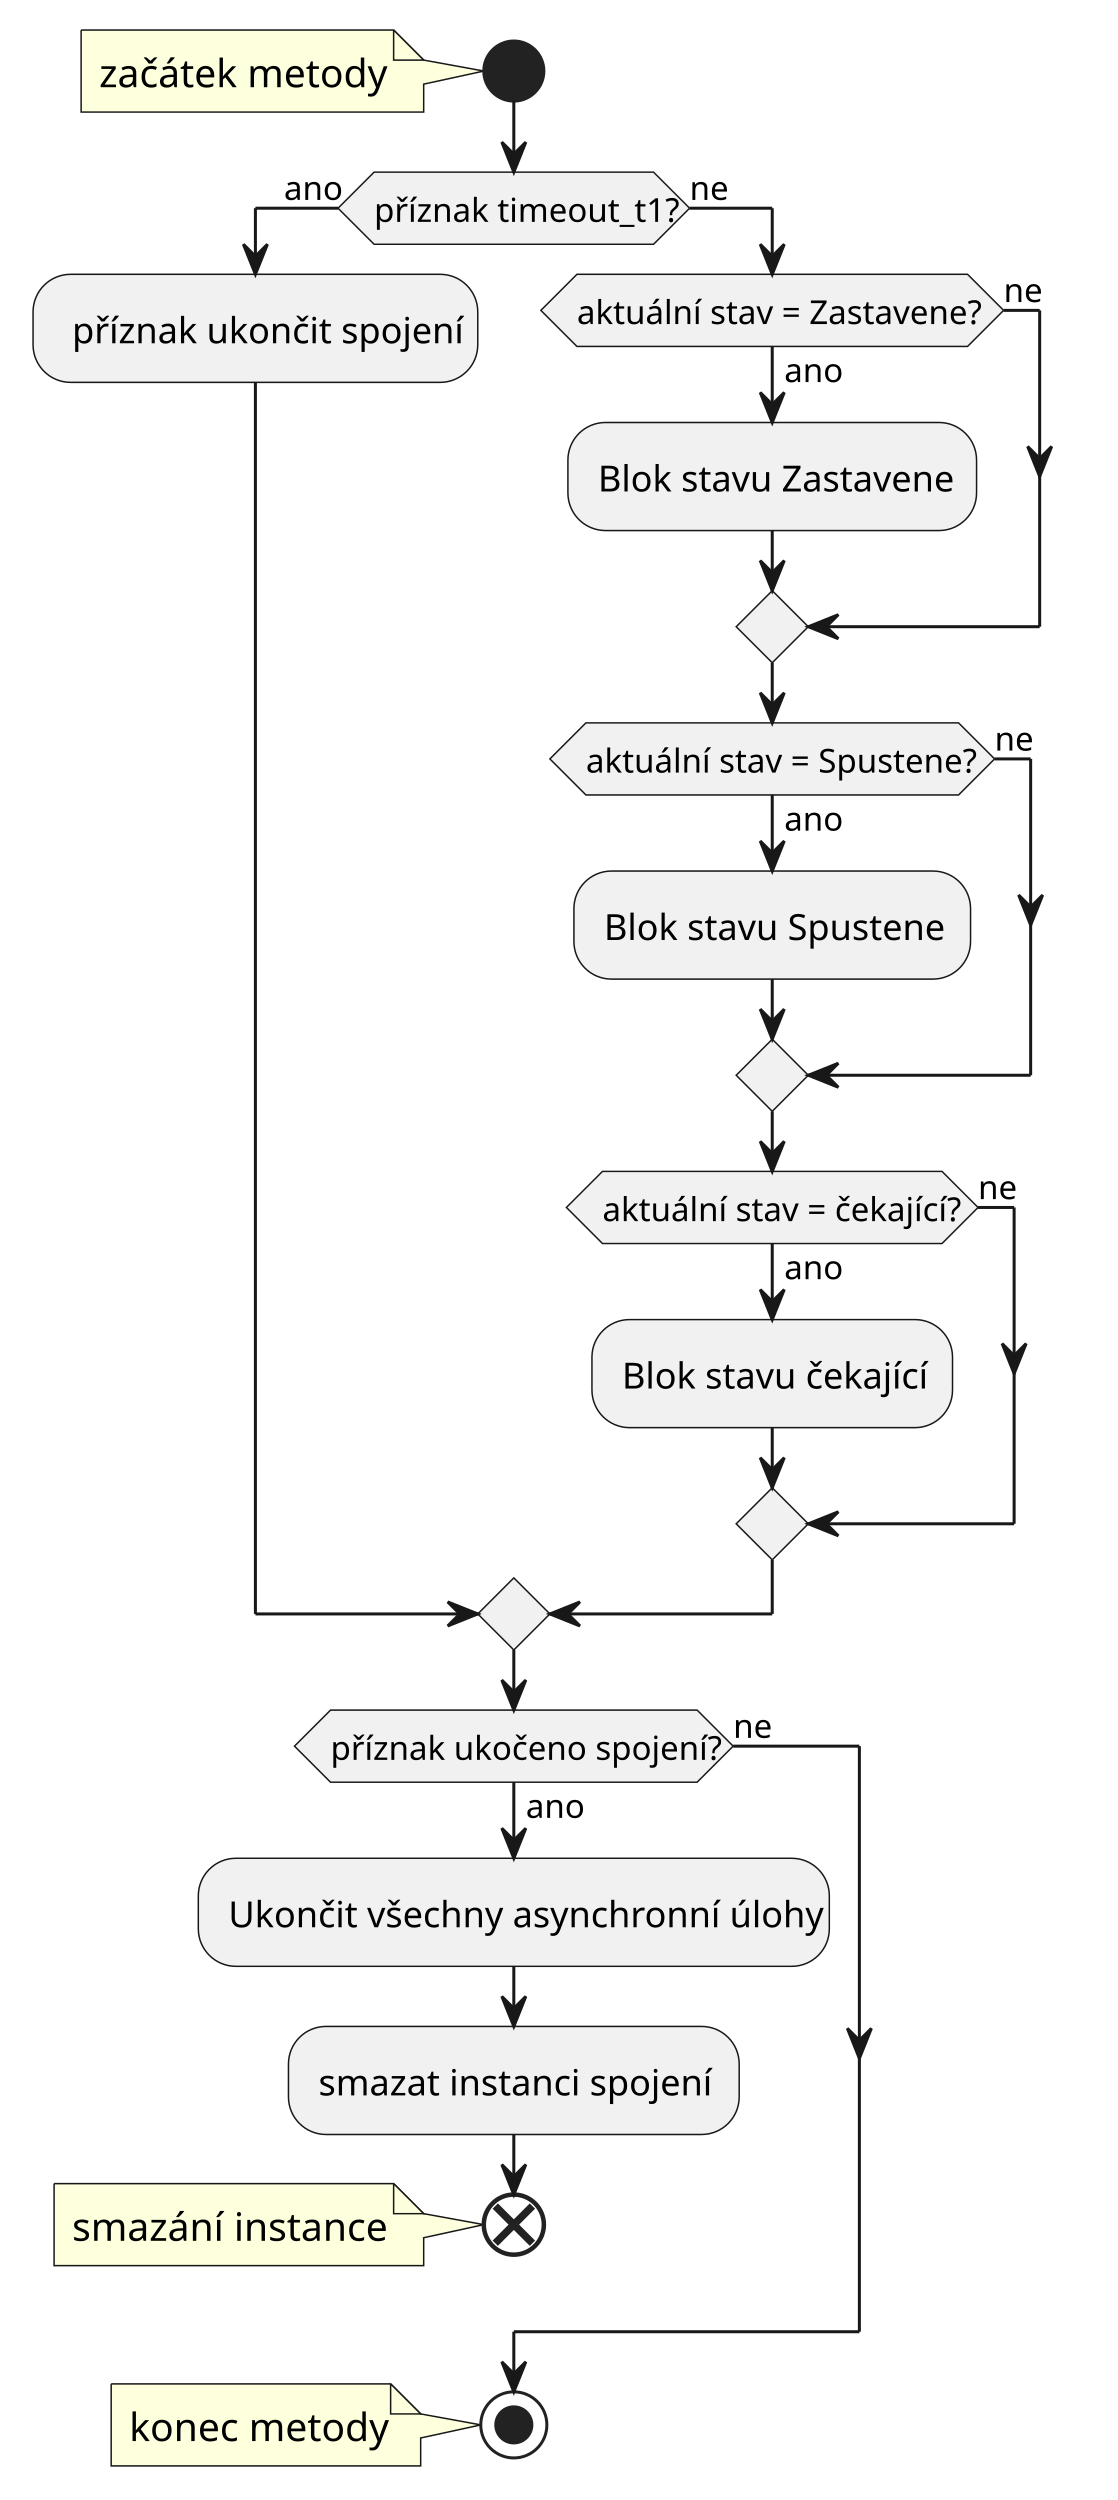
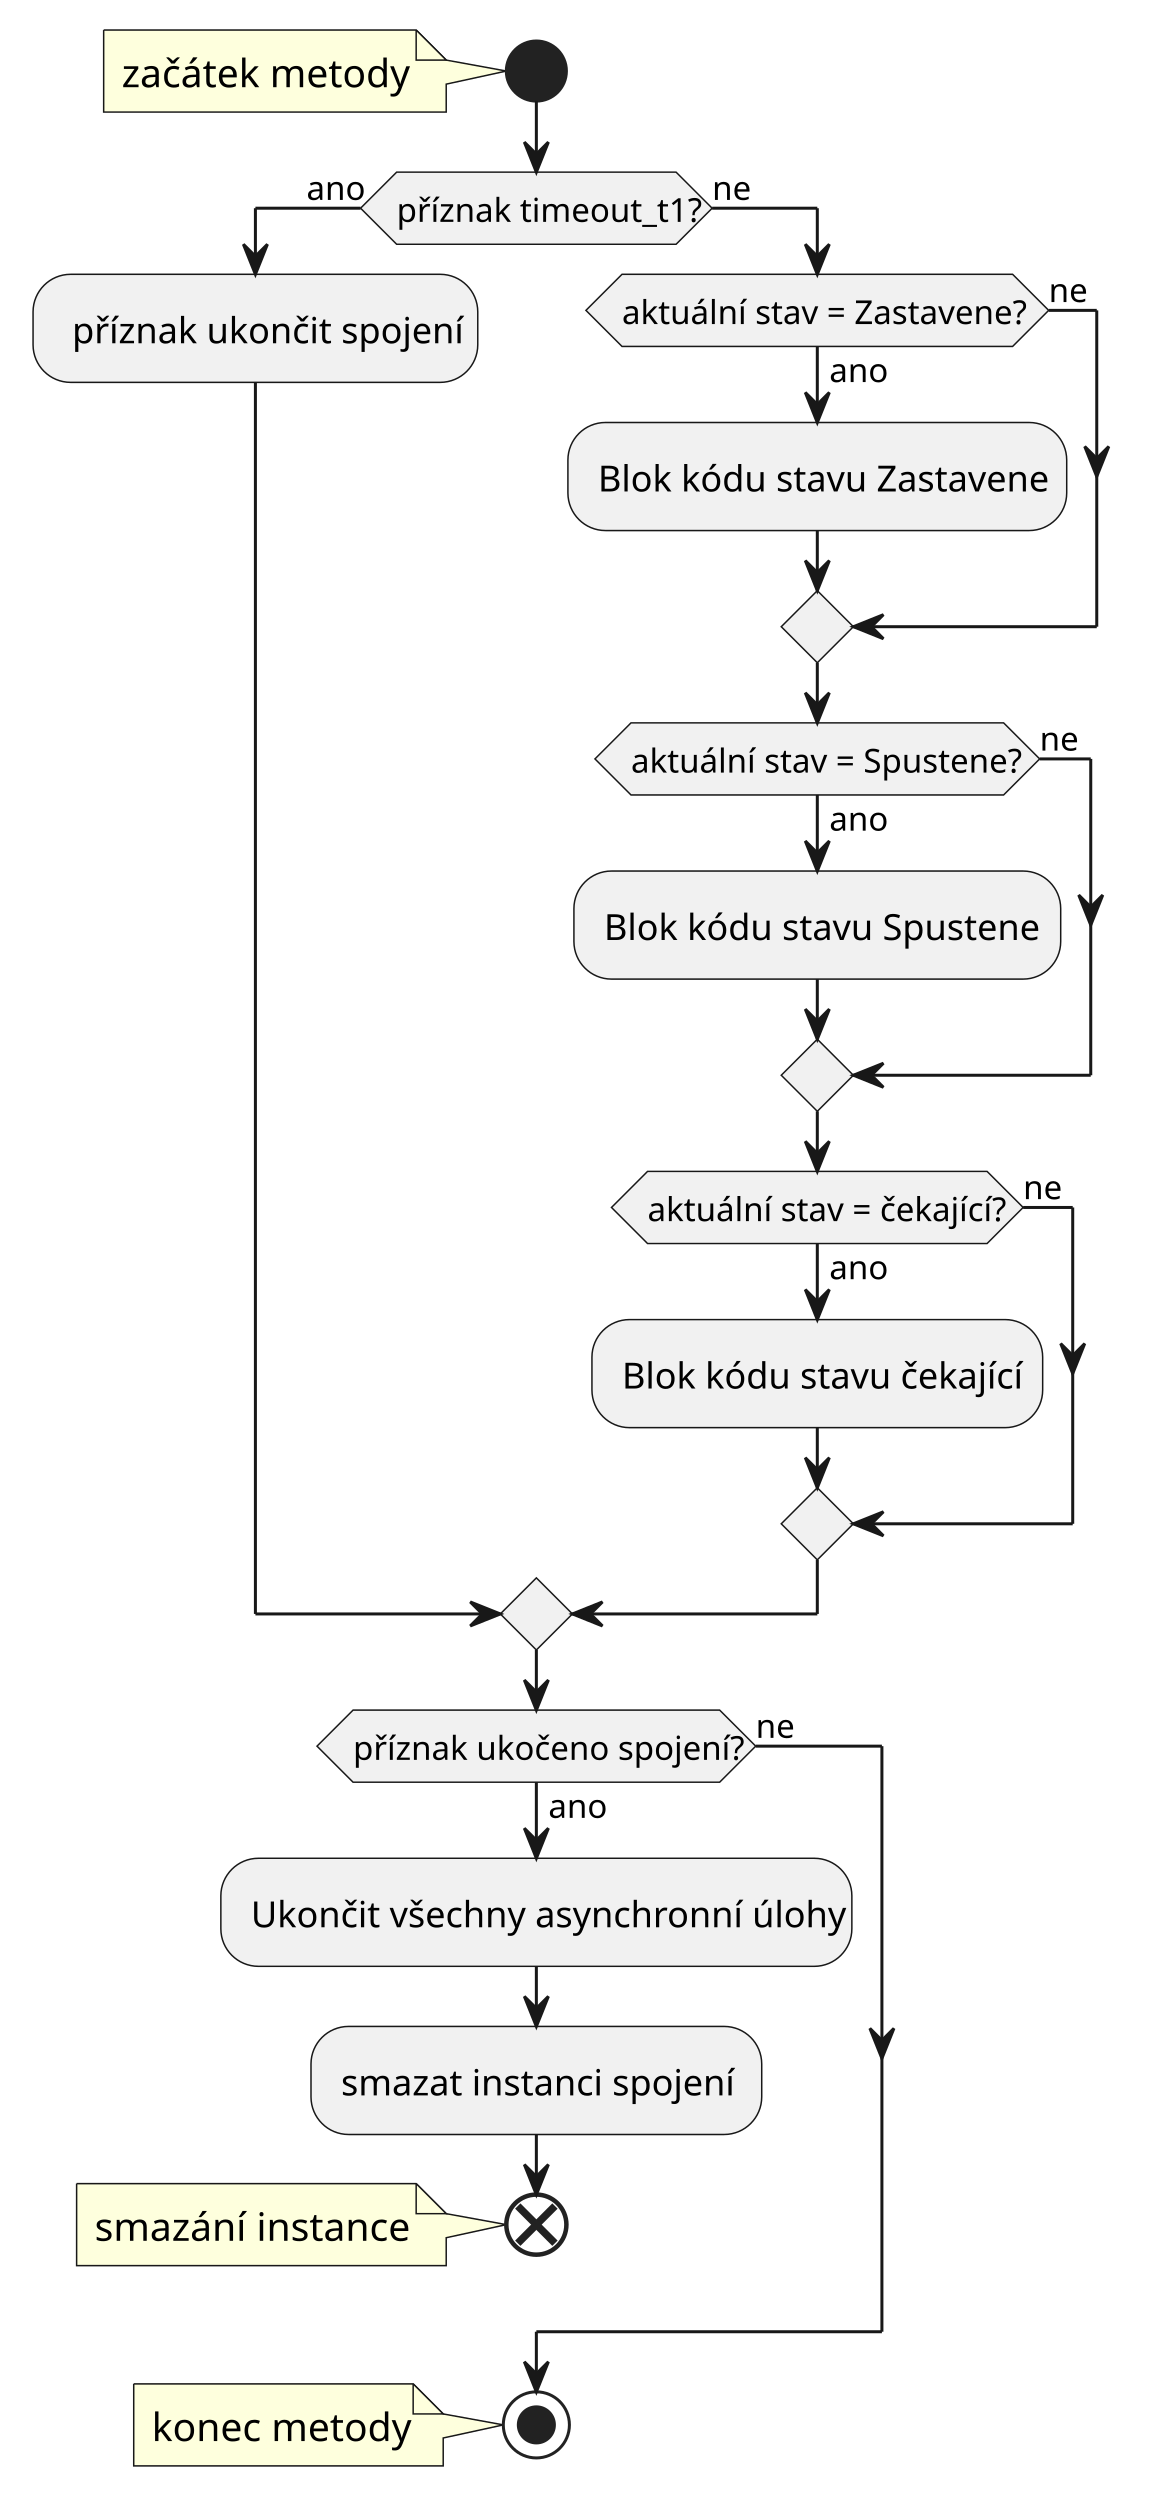
- <svg xmlns="http://www.w3.org/2000/svg" contentStyleType="text/css" height="832px" preserveAspectRatio="none" style="width:372px;height:832px;background:#FFFFFF;" version="1.1" viewBox="0 0 372 832" width="372px" zoomAndPan="magnify">
+ <svg xmlns="http://www.w3.org/2000/svg" contentStyleType="text/css" height="832px" preserveAspectRatio="none" style="width:391px;height:832px;background:#FFFFFF;" version="1.1" viewBox="0 0 391 832" width="391px" zoomAndPan="magnify">
  <defs />
  <g>
-     <path d="M27,10 L27,37.291 A0,0 0 0 0 27,37.291 L141,37.291 A0,0 0 0 0 141,37.291 L141,28 L161,23.645 L141,20 L141,20 L131,10 L27,10 A0,0 0 0 0 27,10 " fill="#FEFFDD" style="stroke:#181818;stroke-width:0.5;" />
-     <path d="M131,10 L131,20 L141,20 L131,10 " fill="#FEFFDD" style="stroke:#181818;stroke-width:0.5;" />
-     <text fill="#000000" font-family="sans-serif" font-size="13" lengthAdjust="spacing" textLength="93" x="33" y="29.028">začátek metody</text>
-     <ellipse cx="171" cy="23.645" fill="#222222" rx="10" ry="10" style="stroke:#222222;stroke-width:1.0;" />
-     <polygon fill="#F1F1F1" points="124.5,57.291,217.5,57.291,229.5,69.291,217.5,81.291,124.5,81.291,112.5,69.291,124.5,57.291" style="stroke:#181818;stroke-width:0.5;" />
-     <text fill="#000000" font-family="sans-serif" font-size="11" lengthAdjust="spacing" textLength="93" x="124.5" y="73.846">příznak timeout_t1?</text>
-     <text fill="#000000" font-family="sans-serif" font-size="11" lengthAdjust="spacing" textLength="18" x="94.5" y="66.53">ano</text>
-     <text fill="#000000" font-family="sans-serif" font-size="11" lengthAdjust="spacing" textLength="12" x="229.5" y="66.53">ne</text>
+     <path d="M34.5,10 L34.5,37.291 A0,0 0 0 0 34.5,37.291 L148.5,37.291 A0,0 0 0 0 148.5,37.291 L148.5,28 L168.5,23.645 L148.5,20 L148.5,20 L138.5,10 L34.5,10 A0,0 0 0 0 34.5,10 " fill="#FEFFDD" style="stroke:#181818;stroke-width:0.5;" />
+     <path d="M138.5,10 L138.5,20 L148.5,20 L138.5,10 " fill="#FEFFDD" style="stroke:#181818;stroke-width:0.5;" />
+     <text fill="#000000" font-family="sans-serif" font-size="13" lengthAdjust="spacing" textLength="93" x="40.5" y="29.028">začátek metody</text>
+     <ellipse cx="178.5" cy="23.645" fill="#222222" rx="10" ry="10" style="stroke:#222222;stroke-width:1.0;" />
+     <polygon fill="#F1F1F1" points="132,57.291,225,57.291,237,69.291,225,81.291,132,81.291,120,69.291,132,57.291" style="stroke:#181818;stroke-width:0.5;" />
+     <text fill="#000000" font-family="sans-serif" font-size="11" lengthAdjust="spacing" textLength="93" x="132" y="73.846">příznak timeout_t1?</text>
+     <text fill="#000000" font-family="sans-serif" font-size="11" lengthAdjust="spacing" textLength="18" x="102" y="66.53">ano</text>
+     <text fill="#000000" font-family="sans-serif" font-size="11" lengthAdjust="spacing" textLength="12" x="237" y="66.53">ne</text>
    <rect fill="#F1F1F1" height="35.961" rx="12.5" ry="12.5" style="stroke:#181818;stroke-width:0.5;" width="148" x="11" y="91.291" />
    <text fill="#000000" font-family="sans-serif" font-size="12" lengthAdjust="spacing" textLength="125" x="24" y="114.24">příznak ukončit spojení</text>
-     <rect fill="#F1F1F1" height="35.961" rx="12.5" ry="12.5" style="stroke:#181818;stroke-width:0.5;" width="136" x="189" y="140.606" />
-     <text fill="#000000" font-family="sans-serif" font-size="12" lengthAdjust="spacing" textLength="116" x="199" y="163.556">Blok stavu Zastavene</text>
-     <polygon fill="#F1F1F1" points="192,91.291,322,91.291,334,103.291,322,115.291,192,115.291,180,103.291,192,91.291" style="stroke:#181818;stroke-width:0.5;" />
-     <text fill="#000000" font-family="sans-serif" font-size="11" lengthAdjust="spacing" textLength="18" x="261" y="127.161">ano</text>
-     <text fill="#000000" font-family="sans-serif" font-size="11" lengthAdjust="spacing" textLength="130" x="192" y="107.846">aktuální stav = Zastavene?</text>
-     <text fill="#000000" font-family="sans-serif" font-size="11" lengthAdjust="spacing" textLength="12" x="334" y="100.53">ne</text>
-     <polygon fill="#F1F1F1" points="257,196.567,269,208.567,257,220.567,245,208.567,257,196.567" style="stroke:#181818;stroke-width:0.5;" />
-     <rect fill="#F1F1F1" height="35.961" rx="12.5" ry="12.5" style="stroke:#181818;stroke-width:0.5;" width="132" x="191" y="289.883" />
-     <text fill="#000000" font-family="sans-serif" font-size="12" lengthAdjust="spacing" textLength="112" x="201" y="312.832">Blok stavu Spustene</text>
-     <polygon fill="#F1F1F1" points="195,240.567,319,240.567,331,252.567,319,264.567,195,264.567,183,252.567,195,240.567" style="stroke:#181818;stroke-width:0.5;" />
-     <text fill="#000000" font-family="sans-serif" font-size="11" lengthAdjust="spacing" textLength="18" x="261" y="276.438">ano</text>
-     <text fill="#000000" font-family="sans-serif" font-size="11" lengthAdjust="spacing" textLength="124" x="195" y="257.122">aktuální stav = Spustene?</text>
-     <text fill="#000000" font-family="sans-serif" font-size="11" lengthAdjust="spacing" textLength="12" x="331" y="249.807">ne</text>
-     <polygon fill="#F1F1F1" points="257,345.844,269,357.844,257,369.844,245,357.844,257,345.844" style="stroke:#181818;stroke-width:0.5;" />
-     <rect fill="#F1F1F1" height="35.961" rx="12.5" ry="12.5" style="stroke:#181818;stroke-width:0.5;" width="120" x="197" y="439.159" />
-     <text fill="#000000" font-family="sans-serif" font-size="12" lengthAdjust="spacing" textLength="100" x="207" y="462.108">Blok stavu čekající</text>
-     <polygon fill="#F1F1F1" points="200.5,389.844,313.5,389.844,325.5,401.844,313.5,413.844,200.5,413.844,188.5,401.844,200.5,389.844" style="stroke:#181818;stroke-width:0.5;" />
-     <text fill="#000000" font-family="sans-serif" font-size="11" lengthAdjust="spacing" textLength="18" x="261" y="425.714">ano</text>
-     <text fill="#000000" font-family="sans-serif" font-size="11" lengthAdjust="spacing" textLength="113" x="200.5" y="406.398">aktuální stav = čekající?</text>
-     <text fill="#000000" font-family="sans-serif" font-size="11" lengthAdjust="spacing" textLength="12" x="325.5" y="399.083">ne</text>
-     <polygon fill="#F1F1F1" points="257,495.12,269,507.12,257,519.12,245,507.12,257,495.12" style="stroke:#181818;stroke-width:0.5;" />
-     <polygon fill="#F1F1F1" points="171,525.12,183,537.12,171,549.12,159,537.12,171,525.12" style="stroke:#181818;stroke-width:0.5;" />
-     <rect fill="#F1F1F1" height="35.961" rx="12.5" ry="12.5" style="stroke:#181818;stroke-width:0.5;" width="210" x="66" y="618.436" />
-     <text fill="#000000" font-family="sans-serif" font-size="12" lengthAdjust="spacing" textLength="190" x="76" y="641.385">Ukončit všechny asynchronní úlohy</text>
-     <rect fill="#F1F1F1" height="35.961" rx="12.5" ry="12.5" style="stroke:#181818;stroke-width:0.5;" width="150" x="96" y="674.396" />
-     <text fill="#000000" font-family="sans-serif" font-size="12" lengthAdjust="spacing" textLength="130" x="106" y="697.346">smazat instanci spojení</text>
-     <path d="M18,726.712 L18,754.003 A0,0 0 0 0 18,754.003 L141,754.003 A0,0 0 0 0 141,754.003 L141,744.712 L161,740.357 L141,736.712 L141,736.712 L131,726.712 L18,726.712 A0,0 0 0 0 18,726.712 " fill="#FEFFDD" style="stroke:#181818;stroke-width:0.5;" />
-     <path d="M131,726.712 L131,736.712 L141,736.712 L131,726.712 " fill="#FEFFDD" style="stroke:#181818;stroke-width:0.5;" />
-     <text fill="#000000" font-family="sans-serif" font-size="13" lengthAdjust="spacing" textLength="102" x="24" y="745.74">smazání instance</text>
-     <ellipse cx="171" cy="740.357" fill="none" rx="10" ry="10" style="stroke:#222222;stroke-width:1.5;" />
-     <line style="stroke:#222222;stroke-width:2.5;" x1="164.813" x2="177.187" y1="734.17" y2="746.545" />
-     <line style="stroke:#222222;stroke-width:2.5;" x1="177.187" x2="164.813" y1="734.17" y2="746.545" />
-     <polygon fill="#F1F1F1" points="110,569.12,232,569.12,244,581.12,232,593.12,110,593.12,98,581.12,110,569.12" style="stroke:#181818;stroke-width:0.5;" />
-     <text fill="#000000" font-family="sans-serif" font-size="11" lengthAdjust="spacing" textLength="18" x="175" y="604.99">ano</text>
-     <text fill="#000000" font-family="sans-serif" font-size="11" lengthAdjust="spacing" textLength="122" x="110" y="585.675">příznak ukočeno spojení?</text>
-     <text fill="#000000" font-family="sans-serif" font-size="11" lengthAdjust="spacing" textLength="12" x="244" y="578.359">ne</text>
-     <path d="M37,793.357 L37,820.648 A0,0 0 0 0 37,820.648 L140,820.648 A0,0 0 0 0 140,820.648 L140,811.357 L160,807.003 L140,803.357 L140,803.357 L130,793.357 L37,793.357 A0,0 0 0 0 37,793.357 " fill="#FEFFDD" style="stroke:#181818;stroke-width:0.5;" />
-     <path d="M130,793.357 L130,803.357 L140,803.357 L130,793.357 " fill="#FEFFDD" style="stroke:#181818;stroke-width:0.5;" />
-     <text fill="#000000" font-family="sans-serif" font-size="13" lengthAdjust="spacing" textLength="82" x="43" y="812.386">konec metody</text>
-     <ellipse cx="171" cy="807.003" fill="none" rx="11" ry="11" style="stroke:#222222;stroke-width:1.0;" />
-     <ellipse cx="171" cy="807.003" fill="#222222" rx="6" ry="6" style="stroke:#222222;stroke-width:1.0;" />
-     <line style="stroke:#181818;stroke-width:1.0;" x1="257" x2="257" y1="115.291" y2="140.606" />
-     <polygon fill="#181818" points="253,130.606,257,140.606,261,130.606,257,134.606" style="stroke:#181818;stroke-width:1.0;" />
-     <line style="stroke:#181818;stroke-width:1.0;" x1="334" x2="346" y1="103.291" y2="103.291" />
-     <polygon fill="#181818" points="342,148.587,346,158.587,350,148.587,346,152.587" style="stroke:#181818;stroke-width:1.0;" />
-     <line style="stroke:#181818;stroke-width:1.0;" x1="346" x2="346" y1="103.291" y2="208.567" />
-     <line style="stroke:#181818;stroke-width:1.0;" x1="346" x2="269" y1="208.567" y2="208.567" />
-     <polygon fill="#181818" points="279,204.567,269,208.567,279,212.567,275,208.567" style="stroke:#181818;stroke-width:1.0;" />
-     <line style="stroke:#181818;stroke-width:1.0;" x1="257" x2="257" y1="176.567" y2="196.567" />
-     <polygon fill="#181818" points="253,186.567,257,196.567,261,186.567,257,190.567" style="stroke:#181818;stroke-width:1.0;" />
-     <line style="stroke:#181818;stroke-width:1.0;" x1="257" x2="257" y1="264.567" y2="289.883" />
-     <polygon fill="#181818" points="253,279.883,257,289.883,261,279.883,257,283.883" style="stroke:#181818;stroke-width:1.0;" />
-     <line style="stroke:#181818;stroke-width:1.0;" x1="331" x2="343" y1="252.567" y2="252.567" />
-     <polygon fill="#181818" points="339,297.863,343,307.863,347,297.863,343,301.863" style="stroke:#181818;stroke-width:1.0;" />
-     <line style="stroke:#181818;stroke-width:1.0;" x1="343" x2="343" y1="252.567" y2="357.844" />
-     <line style="stroke:#181818;stroke-width:1.0;" x1="343" x2="269" y1="357.844" y2="357.844" />
-     <polygon fill="#181818" points="279,353.844,269,357.844,279,361.844,275,357.844" style="stroke:#181818;stroke-width:1.0;" />
-     <line style="stroke:#181818;stroke-width:1.0;" x1="257" x2="257" y1="325.844" y2="345.844" />
-     <polygon fill="#181818" points="253,335.844,257,345.844,261,335.844,257,339.844" style="stroke:#181818;stroke-width:1.0;" />
-     <line style="stroke:#181818;stroke-width:1.0;" x1="257" x2="257" y1="220.567" y2="240.567" />
-     <polygon fill="#181818" points="253,230.567,257,240.567,261,230.567,257,234.567" style="stroke:#181818;stroke-width:1.0;" />
-     <line style="stroke:#181818;stroke-width:1.0;" x1="257" x2="257" y1="413.844" y2="439.159" />
-     <polygon fill="#181818" points="253,429.159,257,439.159,261,429.159,257,433.159" style="stroke:#181818;stroke-width:1.0;" />
-     <line style="stroke:#181818;stroke-width:1.0;" x1="325.5" x2="337.5" y1="401.844" y2="401.844" />
-     <polygon fill="#181818" points="333.5,447.14,337.5,457.14,341.5,447.14,337.5,451.14" style="stroke:#181818;stroke-width:1.0;" />
-     <line style="stroke:#181818;stroke-width:1.0;" x1="337.5" x2="337.5" y1="401.844" y2="507.12" />
-     <line style="stroke:#181818;stroke-width:1.0;" x1="337.5" x2="269" y1="507.12" y2="507.12" />
-     <polygon fill="#181818" points="279,503.12,269,507.12,279,511.12,275,507.12" style="stroke:#181818;stroke-width:1.0;" />
-     <line style="stroke:#181818;stroke-width:1.0;" x1="257" x2="257" y1="475.12" y2="495.12" />
-     <polygon fill="#181818" points="253,485.12,257,495.12,261,485.12,257,489.12" style="stroke:#181818;stroke-width:1.0;" />
-     <line style="stroke:#181818;stroke-width:1.0;" x1="257" x2="257" y1="369.844" y2="389.844" />
-     <polygon fill="#181818" points="253,379.844,257,389.844,261,379.844,257,383.844" style="stroke:#181818;stroke-width:1.0;" />
-     <line style="stroke:#181818;stroke-width:1.0;" x1="112.5" x2="85" y1="69.291" y2="69.291" />
+     <rect fill="#F1F1F1" height="35.961" rx="12.5" ry="12.5" style="stroke:#181818;stroke-width:0.5;" width="166" x="189" y="140.606" />
+     <text fill="#000000" font-family="sans-serif" font-size="12" lengthAdjust="spacing" textLength="146" x="199" y="163.556">Blok kódu stavu Zastavene</text>
+     <polygon fill="#F1F1F1" points="207,91.291,337,91.291,349,103.291,337,115.291,207,115.291,195,103.291,207,91.291" style="stroke:#181818;stroke-width:0.5;" />
+     <text fill="#000000" font-family="sans-serif" font-size="11" lengthAdjust="spacing" textLength="18" x="276" y="127.161">ano</text>
+     <text fill="#000000" font-family="sans-serif" font-size="11" lengthAdjust="spacing" textLength="130" x="207" y="107.846">aktuální stav = Zastavene?</text>
+     <text fill="#000000" font-family="sans-serif" font-size="11" lengthAdjust="spacing" textLength="12" x="349" y="100.53">ne</text>
+     <polygon fill="#F1F1F1" points="272,196.567,284,208.567,272,220.567,260,208.567,272,196.567" style="stroke:#181818;stroke-width:0.5;" />
+     <rect fill="#F1F1F1" height="35.961" rx="12.5" ry="12.5" style="stroke:#181818;stroke-width:0.5;" width="162" x="191" y="289.883" />
+     <text fill="#000000" font-family="sans-serif" font-size="12" lengthAdjust="spacing" textLength="142" x="201" y="312.832">Blok kódu stavu Spustene</text>
+     <polygon fill="#F1F1F1" points="210,240.567,334,240.567,346,252.567,334,264.567,210,264.567,198,252.567,210,240.567" style="stroke:#181818;stroke-width:0.5;" />
+     <text fill="#000000" font-family="sans-serif" font-size="11" lengthAdjust="spacing" textLength="18" x="276" y="276.438">ano</text>
+     <text fill="#000000" font-family="sans-serif" font-size="11" lengthAdjust="spacing" textLength="124" x="210" y="257.122">aktuální stav = Spustene?</text>
+     <text fill="#000000" font-family="sans-serif" font-size="11" lengthAdjust="spacing" textLength="12" x="346" y="249.807">ne</text>
+     <polygon fill="#F1F1F1" points="272,345.844,284,357.844,272,369.844,260,357.844,272,345.844" style="stroke:#181818;stroke-width:0.5;" />
+     <rect fill="#F1F1F1" height="35.961" rx="12.5" ry="12.5" style="stroke:#181818;stroke-width:0.5;" width="150" x="197" y="439.159" />
+     <text fill="#000000" font-family="sans-serif" font-size="12" lengthAdjust="spacing" textLength="130" x="207" y="462.108">Blok kódu stavu čekající</text>
+     <polygon fill="#F1F1F1" points="215.5,389.844,328.5,389.844,340.5,401.844,328.5,413.844,215.5,413.844,203.5,401.844,215.5,389.844" style="stroke:#181818;stroke-width:0.5;" />
+     <text fill="#000000" font-family="sans-serif" font-size="11" lengthAdjust="spacing" textLength="18" x="276" y="425.714">ano</text>
+     <text fill="#000000" font-family="sans-serif" font-size="11" lengthAdjust="spacing" textLength="113" x="215.5" y="406.398">aktuální stav = čekající?</text>
+     <text fill="#000000" font-family="sans-serif" font-size="11" lengthAdjust="spacing" textLength="12" x="340.5" y="399.083">ne</text>
+     <polygon fill="#F1F1F1" points="272,495.12,284,507.12,272,519.12,260,507.12,272,495.12" style="stroke:#181818;stroke-width:0.5;" />
+     <polygon fill="#F1F1F1" points="178.5,525.12,190.5,537.12,178.5,549.12,166.5,537.12,178.5,525.12" style="stroke:#181818;stroke-width:0.5;" />
+     <rect fill="#F1F1F1" height="35.961" rx="12.5" ry="12.5" style="stroke:#181818;stroke-width:0.5;" width="210" x="73.5" y="618.436" />
+     <text fill="#000000" font-family="sans-serif" font-size="12" lengthAdjust="spacing" textLength="190" x="83.5" y="641.385">Ukončit všechny asynchronní úlohy</text>
+     <rect fill="#F1F1F1" height="35.961" rx="12.5" ry="12.5" style="stroke:#181818;stroke-width:0.5;" width="150" x="103.5" y="674.396" />
+     <text fill="#000000" font-family="sans-serif" font-size="12" lengthAdjust="spacing" textLength="130" x="113.5" y="697.346">smazat instanci spojení</text>
+     <path d="M25.5,726.712 L25.5,754.003 A0,0 0 0 0 25.5,754.003 L148.5,754.003 A0,0 0 0 0 148.5,754.003 L148.5,744.712 L168.5,740.357 L148.5,736.712 L148.5,736.712 L138.5,726.712 L25.5,726.712 A0,0 0 0 0 25.5,726.712 " fill="#FEFFDD" style="stroke:#181818;stroke-width:0.5;" />
+     <path d="M138.5,726.712 L138.5,736.712 L148.5,736.712 L138.5,726.712 " fill="#FEFFDD" style="stroke:#181818;stroke-width:0.5;" />
+     <text fill="#000000" font-family="sans-serif" font-size="13" lengthAdjust="spacing" textLength="102" x="31.5" y="745.74">smazání instance</text>
+     <ellipse cx="178.5" cy="740.357" fill="none" rx="10" ry="10" style="stroke:#222222;stroke-width:1.5;" />
+     <line style="stroke:#222222;stroke-width:2.5;" x1="172.313" x2="184.687" y1="734.17" y2="746.545" />
+     <line style="stroke:#222222;stroke-width:2.5;" x1="184.687" x2="172.313" y1="734.17" y2="746.545" />
+     <polygon fill="#F1F1F1" points="117.5,569.12,239.5,569.12,251.5,581.12,239.5,593.12,117.5,593.12,105.5,581.12,117.5,569.12" style="stroke:#181818;stroke-width:0.5;" />
+     <text fill="#000000" font-family="sans-serif" font-size="11" lengthAdjust="spacing" textLength="18" x="182.5" y="604.99">ano</text>
+     <text fill="#000000" font-family="sans-serif" font-size="11" lengthAdjust="spacing" textLength="122" x="117.5" y="585.675">příznak ukočeno spojení?</text>
+     <text fill="#000000" font-family="sans-serif" font-size="11" lengthAdjust="spacing" textLength="12" x="251.5" y="578.359">ne</text>
+     <path d="M44.5,793.357 L44.5,820.648 A0,0 0 0 0 44.5,820.648 L147.5,820.648 A0,0 0 0 0 147.5,820.648 L147.5,811.357 L167.5,807.003 L147.5,803.357 L147.5,803.357 L137.5,793.357 L44.5,793.357 A0,0 0 0 0 44.5,793.357 " fill="#FEFFDD" style="stroke:#181818;stroke-width:0.5;" />
+     <path d="M137.5,793.357 L137.5,803.357 L147.5,803.357 L137.5,793.357 " fill="#FEFFDD" style="stroke:#181818;stroke-width:0.5;" />
+     <text fill="#000000" font-family="sans-serif" font-size="13" lengthAdjust="spacing" textLength="82" x="50.5" y="812.386">konec metody</text>
+     <ellipse cx="178.5" cy="807.003" fill="none" rx="11" ry="11" style="stroke:#222222;stroke-width:1.0;" />
+     <ellipse cx="178.5" cy="807.003" fill="#222222" rx="6" ry="6" style="stroke:#222222;stroke-width:1.0;" />
+     <line style="stroke:#181818;stroke-width:1.0;" x1="272" x2="272" y1="115.291" y2="140.606" />
+     <polygon fill="#181818" points="268,130.606,272,140.606,276,130.606,272,134.606" style="stroke:#181818;stroke-width:1.0;" />
+     <line style="stroke:#181818;stroke-width:1.0;" x1="349" x2="365" y1="103.291" y2="103.291" />
+     <polygon fill="#181818" points="361,148.587,365,158.587,369,148.587,365,152.587" style="stroke:#181818;stroke-width:1.0;" />
+     <line style="stroke:#181818;stroke-width:1.0;" x1="365" x2="365" y1="103.291" y2="208.567" />
+     <line style="stroke:#181818;stroke-width:1.0;" x1="365" x2="284" y1="208.567" y2="208.567" />
+     <polygon fill="#181818" points="294,204.567,284,208.567,294,212.567,290,208.567" style="stroke:#181818;stroke-width:1.0;" />
+     <line style="stroke:#181818;stroke-width:1.0;" x1="272" x2="272" y1="176.567" y2="196.567" />
+     <polygon fill="#181818" points="268,186.567,272,196.567,276,186.567,272,190.567" style="stroke:#181818;stroke-width:1.0;" />
+     <line style="stroke:#181818;stroke-width:1.0;" x1="272" x2="272" y1="264.567" y2="289.883" />
+     <polygon fill="#181818" points="268,279.883,272,289.883,276,279.883,272,283.883" style="stroke:#181818;stroke-width:1.0;" />
+     <line style="stroke:#181818;stroke-width:1.0;" x1="346" x2="363" y1="252.567" y2="252.567" />
+     <polygon fill="#181818" points="359,297.863,363,307.863,367,297.863,363,301.863" style="stroke:#181818;stroke-width:1.0;" />
+     <line style="stroke:#181818;stroke-width:1.0;" x1="363" x2="363" y1="252.567" y2="357.844" />
+     <line style="stroke:#181818;stroke-width:1.0;" x1="363" x2="284" y1="357.844" y2="357.844" />
+     <polygon fill="#181818" points="294,353.844,284,357.844,294,361.844,290,357.844" style="stroke:#181818;stroke-width:1.0;" />
+     <line style="stroke:#181818;stroke-width:1.0;" x1="272" x2="272" y1="325.844" y2="345.844" />
+     <polygon fill="#181818" points="268,335.844,272,345.844,276,335.844,272,339.844" style="stroke:#181818;stroke-width:1.0;" />
+     <line style="stroke:#181818;stroke-width:1.0;" x1="272" x2="272" y1="220.567" y2="240.567" />
+     <polygon fill="#181818" points="268,230.567,272,240.567,276,230.567,272,234.567" style="stroke:#181818;stroke-width:1.0;" />
+     <line style="stroke:#181818;stroke-width:1.0;" x1="272" x2="272" y1="413.844" y2="439.159" />
+     <polygon fill="#181818" points="268,429.159,272,439.159,276,429.159,272,433.159" style="stroke:#181818;stroke-width:1.0;" />
+     <line style="stroke:#181818;stroke-width:1.0;" x1="340.5" x2="357" y1="401.844" y2="401.844" />
+     <polygon fill="#181818" points="353,447.14,357,457.14,361,447.14,357,451.14" style="stroke:#181818;stroke-width:1.0;" />
+     <line style="stroke:#181818;stroke-width:1.0;" x1="357" x2="357" y1="401.844" y2="507.12" />
+     <line style="stroke:#181818;stroke-width:1.0;" x1="357" x2="284" y1="507.12" y2="507.12" />
+     <polygon fill="#181818" points="294,503.12,284,507.12,294,511.12,290,507.12" style="stroke:#181818;stroke-width:1.0;" />
+     <line style="stroke:#181818;stroke-width:1.0;" x1="272" x2="272" y1="475.12" y2="495.12" />
+     <polygon fill="#181818" points="268,485.12,272,495.12,276,485.12,272,489.12" style="stroke:#181818;stroke-width:1.0;" />
+     <line style="stroke:#181818;stroke-width:1.0;" x1="272" x2="272" y1="369.844" y2="389.844" />
+     <polygon fill="#181818" points="268,379.844,272,389.844,276,379.844,272,383.844" style="stroke:#181818;stroke-width:1.0;" />
+     <line style="stroke:#181818;stroke-width:1.0;" x1="120" x2="85" y1="69.291" y2="69.291" />
    <line style="stroke:#181818;stroke-width:1.0;" x1="85" x2="85" y1="69.291" y2="91.291" />
    <polygon fill="#181818" points="81,81.291,85,91.291,89,81.291,85,85.291" style="stroke:#181818;stroke-width:1.0;" />
-     <line style="stroke:#181818;stroke-width:1.0;" x1="229.5" x2="257" y1="69.291" y2="69.291" />
-     <line style="stroke:#181818;stroke-width:1.0;" x1="257" x2="257" y1="69.291" y2="91.291" />
-     <polygon fill="#181818" points="253,81.291,257,91.291,261,81.291,257,85.291" style="stroke:#181818;stroke-width:1.0;" />
+     <line style="stroke:#181818;stroke-width:1.0;" x1="237" x2="272" y1="69.291" y2="69.291" />
+     <line style="stroke:#181818;stroke-width:1.0;" x1="272" x2="272" y1="69.291" y2="91.291" />
+     <polygon fill="#181818" points="268,81.291,272,91.291,276,81.291,272,85.291" style="stroke:#181818;stroke-width:1.0;" />
    <line style="stroke:#181818;stroke-width:1.0;" x1="85" x2="85" y1="127.252" y2="537.12" />
-     <line style="stroke:#181818;stroke-width:1.0;" x1="85" x2="159" y1="537.12" y2="537.12" />
-     <polygon fill="#181818" points="149,533.12,159,537.12,149,541.12,153,537.12" style="stroke:#181818;stroke-width:1.0;" />
-     <line style="stroke:#181818;stroke-width:1.0;" x1="257" x2="257" y1="519.12" y2="537.12" />
-     <line style="stroke:#181818;stroke-width:1.0;" x1="257" x2="183" y1="537.12" y2="537.12" />
-     <polygon fill="#181818" points="193,533.12,183,537.12,193,541.12,189,537.12" style="stroke:#181818;stroke-width:1.0;" />
-     <line style="stroke:#181818;stroke-width:1.0;" x1="171" x2="171" y1="33.645" y2="57.291" />
-     <polygon fill="#181818" points="167,47.291,171,57.291,175,47.291,171,51.291" style="stroke:#181818;stroke-width:1.0;" />
-     <line style="stroke:#181818;stroke-width:1.0;" x1="171" x2="171" y1="654.396" y2="674.396" />
-     <polygon fill="#181818" points="167,664.396,171,674.396,175,664.396,171,668.396" style="stroke:#181818;stroke-width:1.0;" />
-     <line style="stroke:#181818;stroke-width:1.0;" x1="171" x2="171" y1="710.357" y2="730.357" />
-     <polygon fill="#181818" points="167,720.357,171,730.357,175,720.357,171,724.357" style="stroke:#181818;stroke-width:1.0;" />
-     <line style="stroke:#181818;stroke-width:1.0;" x1="171" x2="171" y1="593.12" y2="618.436" />
-     <polygon fill="#181818" points="167,608.436,171,618.436,175,608.436,171,612.436" style="stroke:#181818;stroke-width:1.0;" />
-     <line style="stroke:#181818;stroke-width:1.0;" x1="244" x2="286" y1="581.12" y2="581.12" />
-     <polygon fill="#181818" points="282,675.042,286,685.042,290,675.042,286,679.042" style="stroke:#181818;stroke-width:1.0;" />
-     <line style="stroke:#181818;stroke-width:1.0;" x1="286" x2="286" y1="581.12" y2="776.003" />
-     <line style="stroke:#181818;stroke-width:1.0;" x1="286" x2="171" y1="776.003" y2="776.003" />
-     <line style="stroke:#181818;stroke-width:1.0;" x1="171" x2="171" y1="776.003" y2="796.003" />
-     <polygon fill="#181818" points="167,786.003,171,796.003,175,786.003,171,790.003" style="stroke:#181818;stroke-width:1.0;" />
-     <line style="stroke:#181818;stroke-width:1.0;" x1="171" x2="171" y1="549.12" y2="569.12" />
-     <polygon fill="#181818" points="167,559.12,171,569.12,175,559.12,171,563.12" style="stroke:#181818;stroke-width:1.0;" />
+     <line style="stroke:#181818;stroke-width:1.0;" x1="85" x2="166.5" y1="537.12" y2="537.12" />
+     <polygon fill="#181818" points="156.5,533.12,166.5,537.12,156.5,541.12,160.5,537.12" style="stroke:#181818;stroke-width:1.0;" />
+     <line style="stroke:#181818;stroke-width:1.0;" x1="272" x2="272" y1="519.12" y2="537.12" />
+     <line style="stroke:#181818;stroke-width:1.0;" x1="272" x2="190.5" y1="537.12" y2="537.12" />
+     <polygon fill="#181818" points="200.5,533.12,190.5,537.12,200.5,541.12,196.5,537.12" style="stroke:#181818;stroke-width:1.0;" />
+     <line style="stroke:#181818;stroke-width:1.0;" x1="178.5" x2="178.5" y1="33.645" y2="57.291" />
+     <polygon fill="#181818" points="174.5,47.291,178.5,57.291,182.5,47.291,178.5,51.291" style="stroke:#181818;stroke-width:1.0;" />
+     <line style="stroke:#181818;stroke-width:1.0;" x1="178.5" x2="178.5" y1="654.396" y2="674.396" />
+     <polygon fill="#181818" points="174.5,664.396,178.5,674.396,182.5,664.396,178.5,668.396" style="stroke:#181818;stroke-width:1.0;" />
+     <line style="stroke:#181818;stroke-width:1.0;" x1="178.5" x2="178.5" y1="710.357" y2="730.357" />
+     <polygon fill="#181818" points="174.5,720.357,178.5,730.357,182.5,720.357,178.5,724.357" style="stroke:#181818;stroke-width:1.0;" />
+     <line style="stroke:#181818;stroke-width:1.0;" x1="178.5" x2="178.5" y1="593.12" y2="618.436" />
+     <polygon fill="#181818" points="174.5,608.436,178.5,618.436,182.5,608.436,178.5,612.436" style="stroke:#181818;stroke-width:1.0;" />
+     <line style="stroke:#181818;stroke-width:1.0;" x1="251.5" x2="293.5" y1="581.12" y2="581.12" />
+     <polygon fill="#181818" points="289.5,675.042,293.5,685.042,297.5,675.042,293.5,679.042" style="stroke:#181818;stroke-width:1.0;" />
+     <line style="stroke:#181818;stroke-width:1.0;" x1="293.5" x2="293.5" y1="581.12" y2="776.003" />
+     <line style="stroke:#181818;stroke-width:1.0;" x1="293.5" x2="178.5" y1="776.003" y2="776.003" />
+     <line style="stroke:#181818;stroke-width:1.0;" x1="178.5" x2="178.5" y1="776.003" y2="796.003" />
+     <polygon fill="#181818" points="174.5,786.003,178.5,796.003,182.5,786.003,178.5,790.003" style="stroke:#181818;stroke-width:1.0;" />
+     <line style="stroke:#181818;stroke-width:1.0;" x1="178.5" x2="178.5" y1="549.12" y2="569.12" />
+     <polygon fill="#181818" points="174.5,559.12,178.5,569.12,182.5,559.12,178.5,563.12" style="stroke:#181818;stroke-width:1.0;" />
  </g>
</svg>
